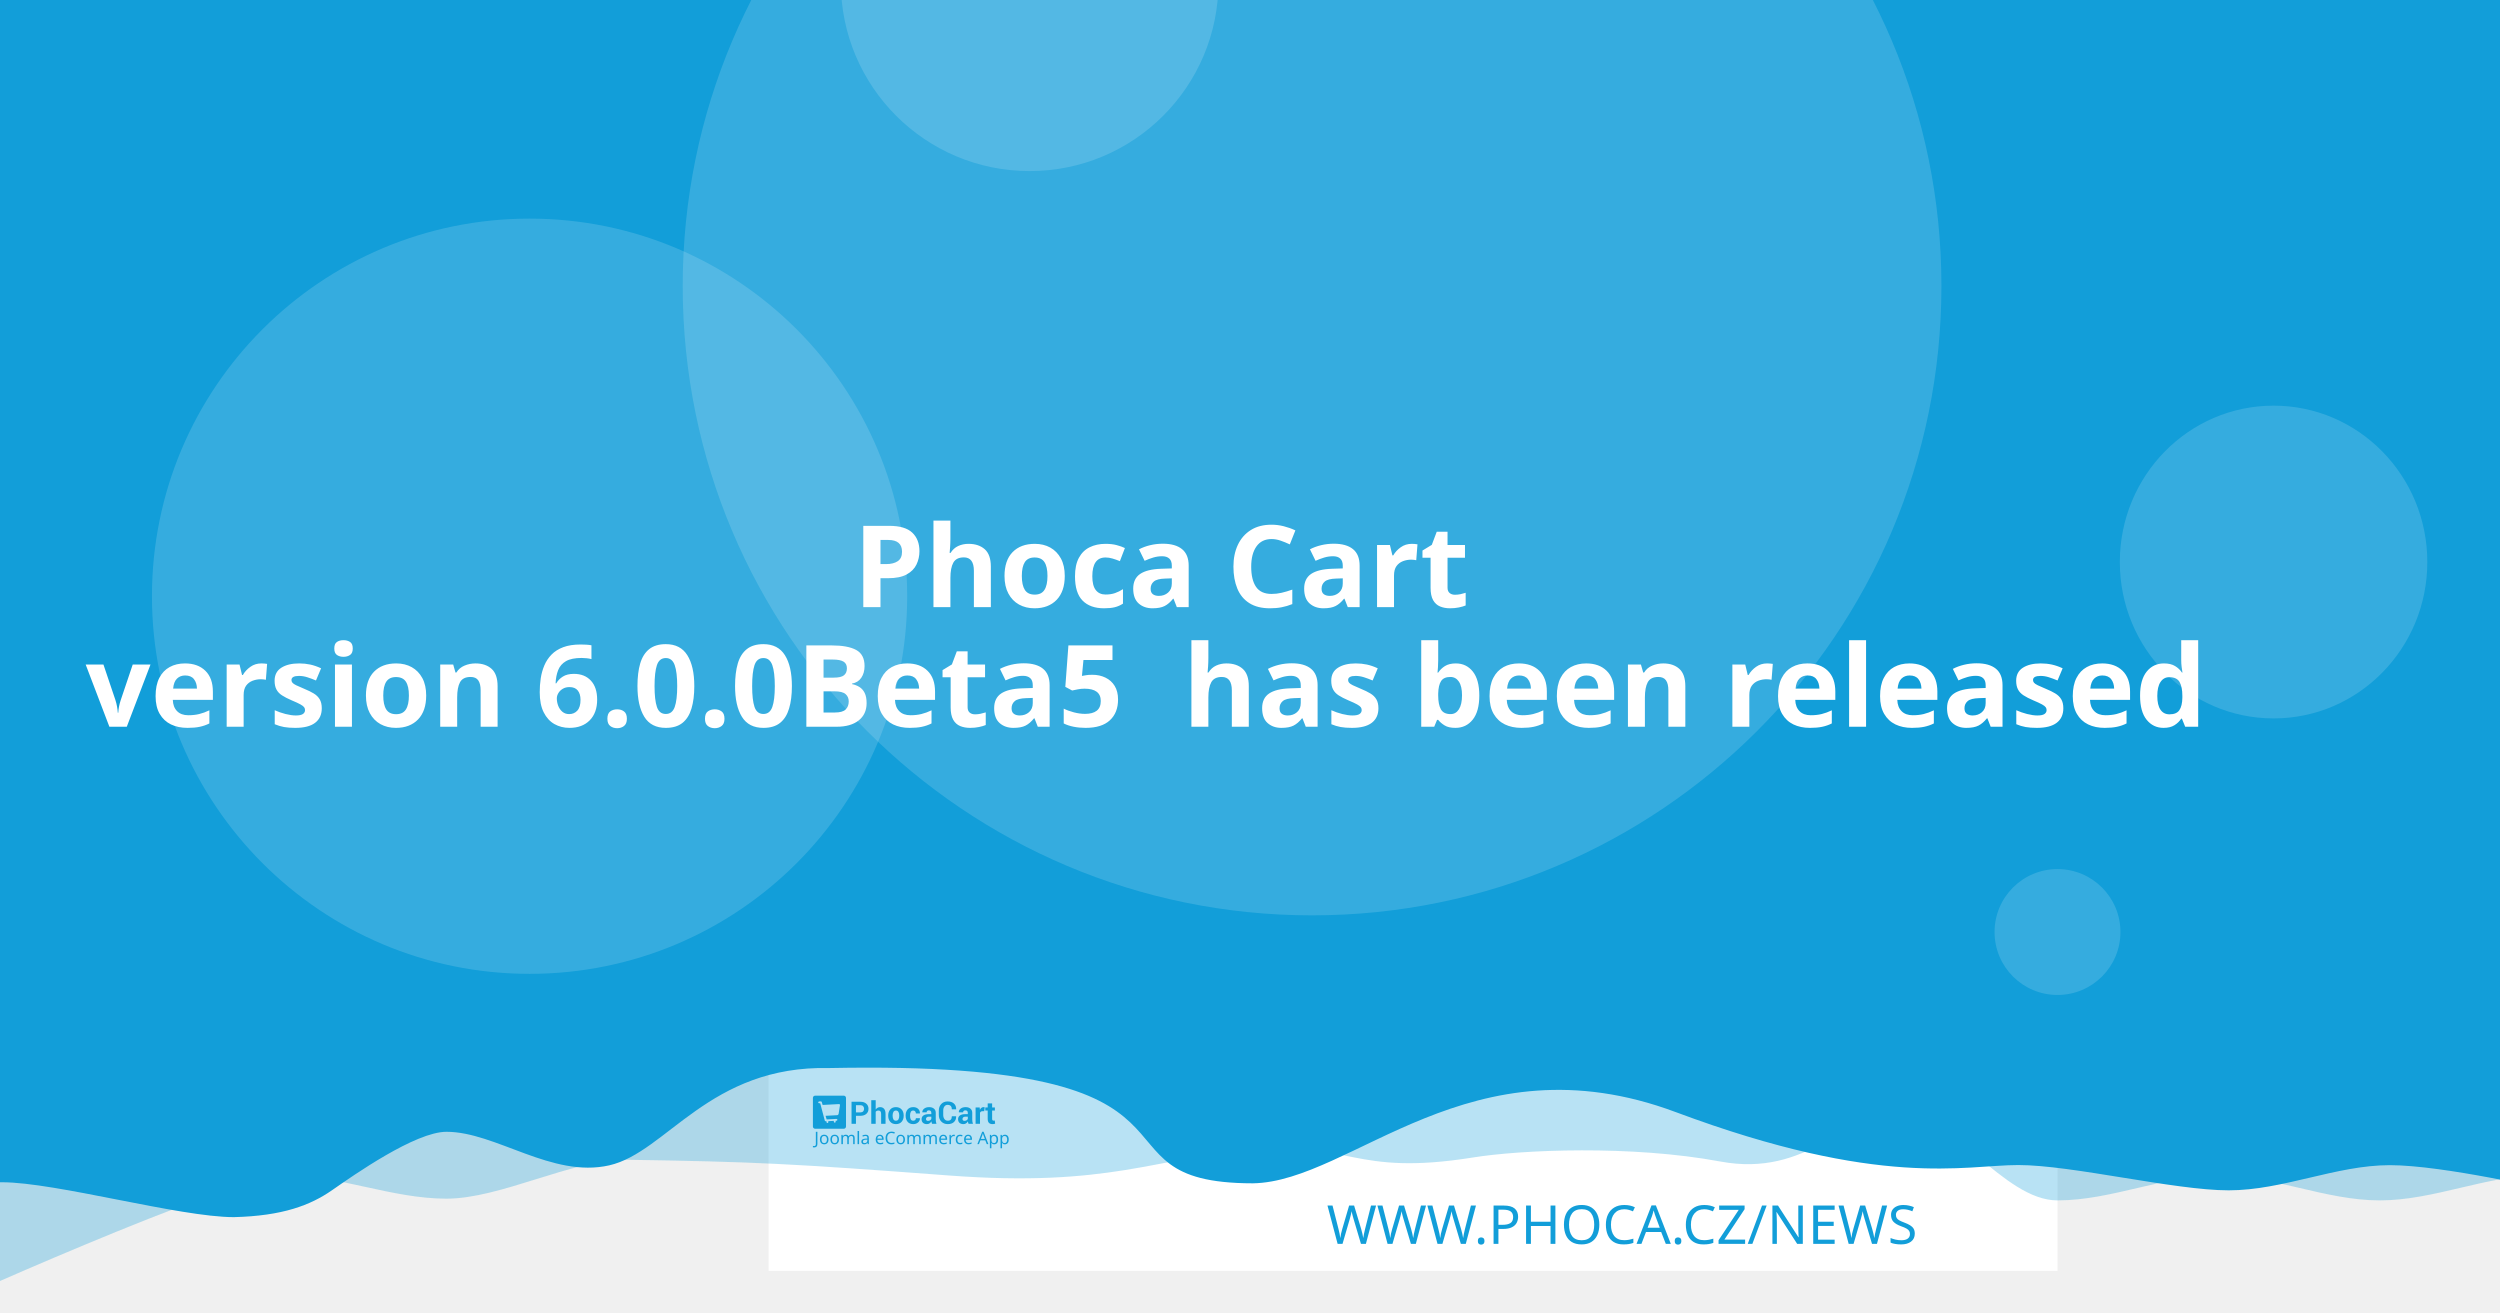
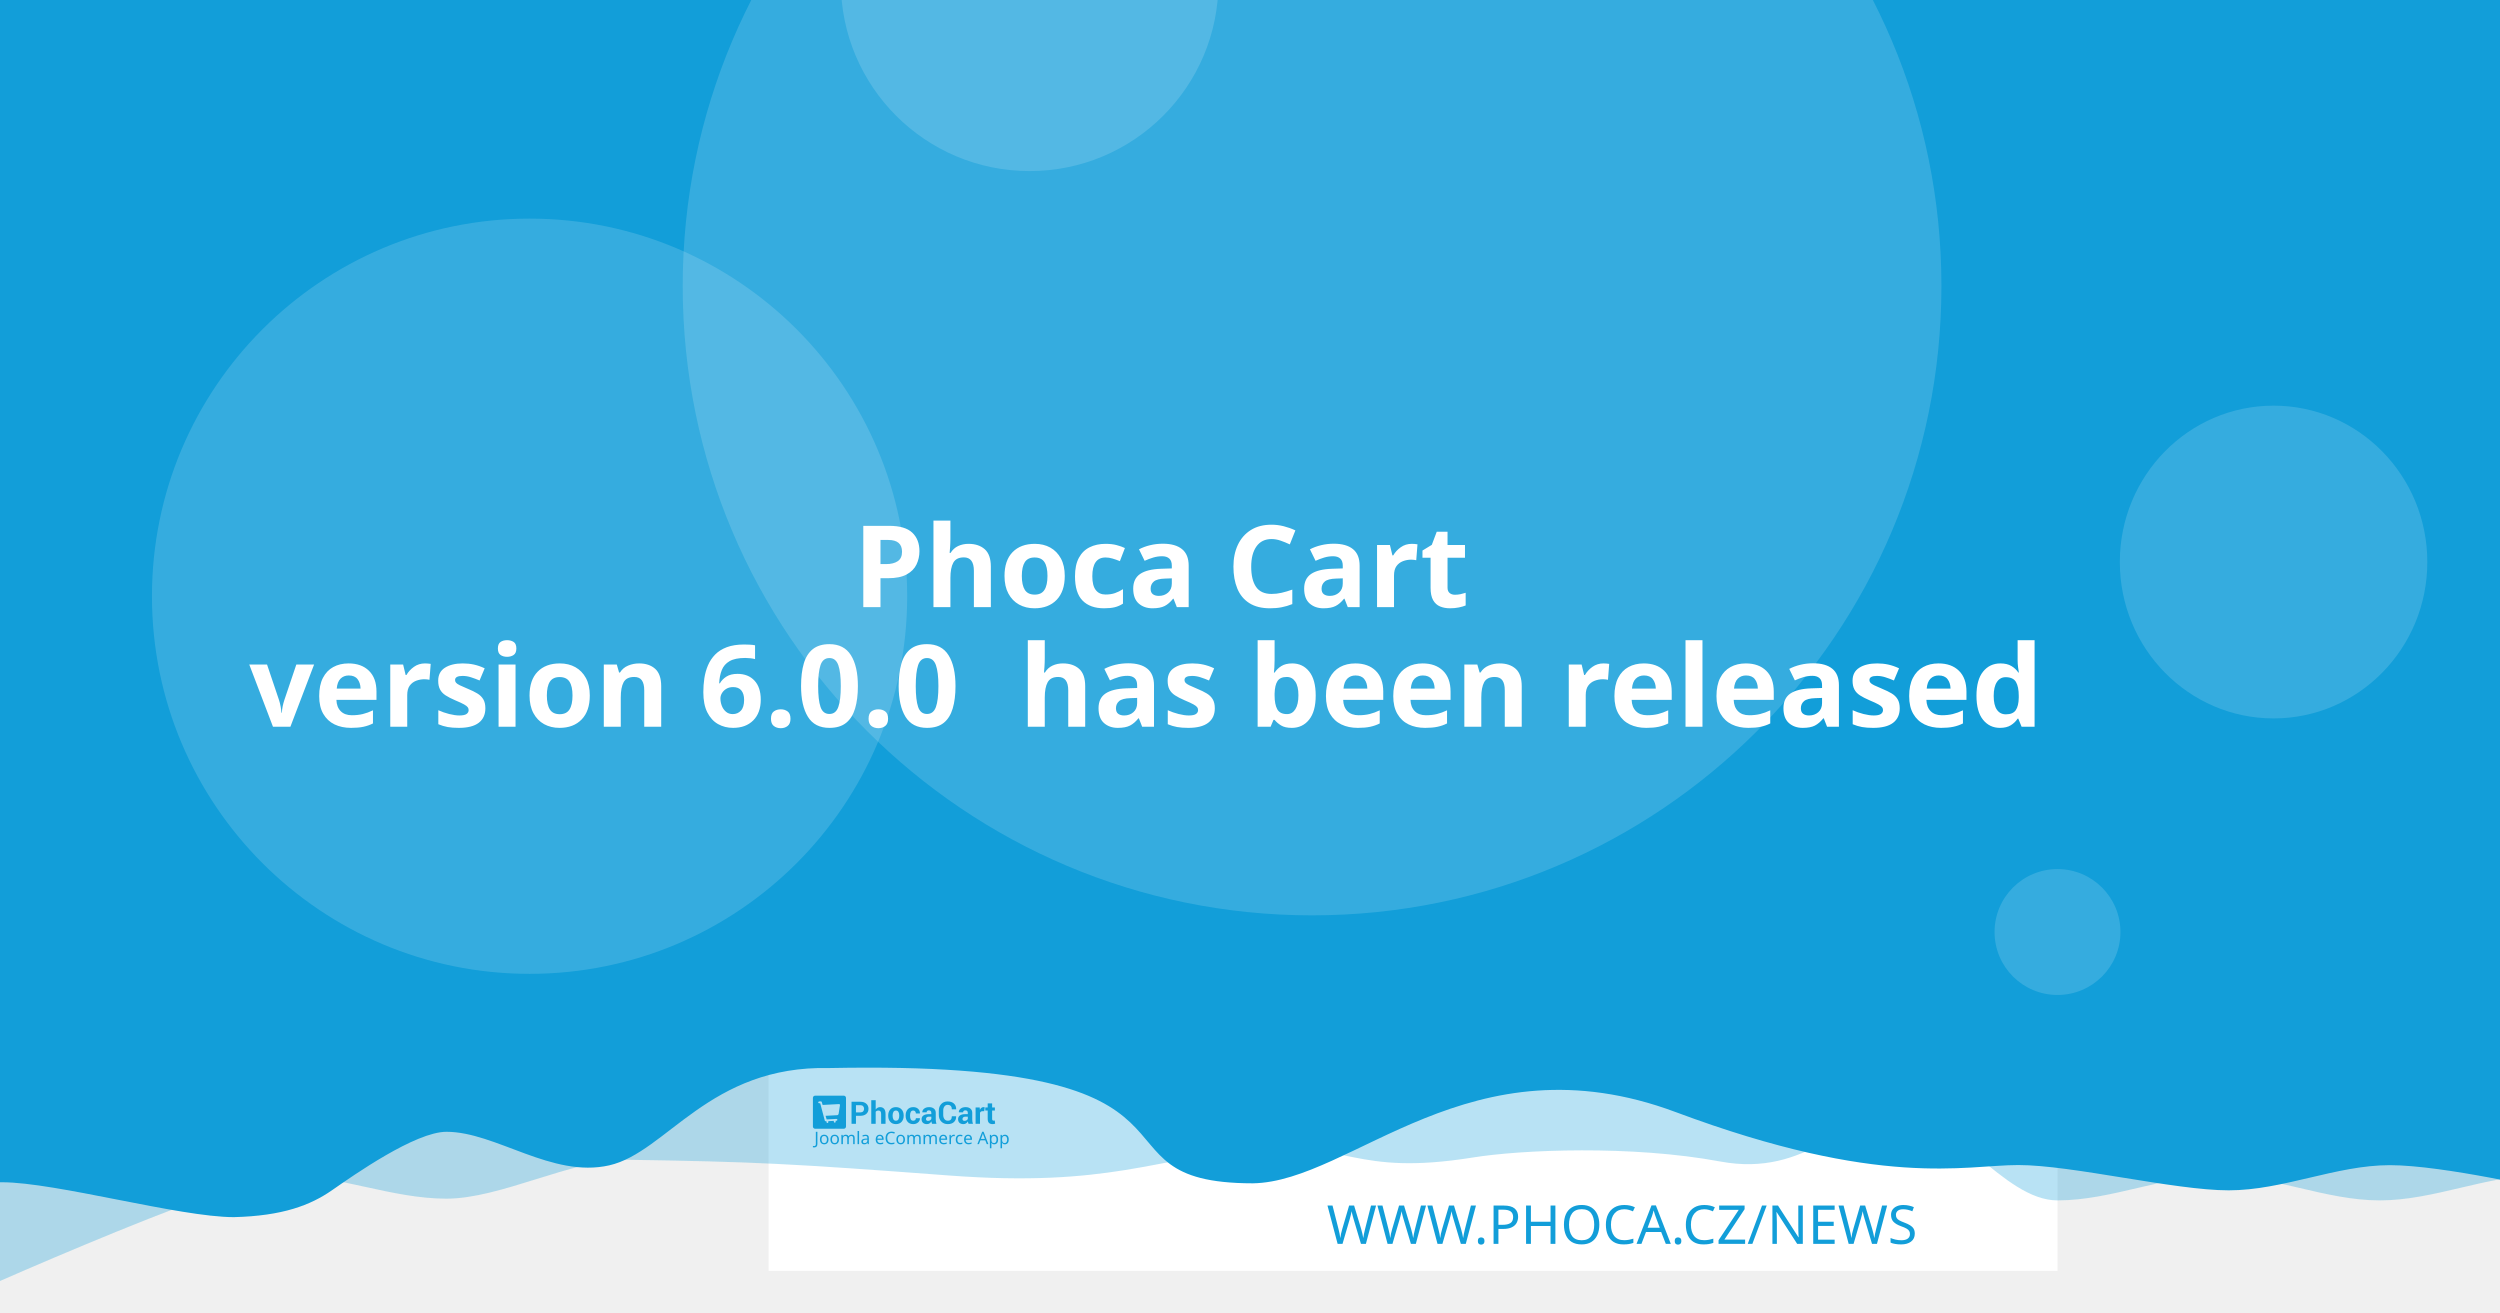
<svg xmlns="http://www.w3.org/2000/svg" width="1200" height="630" viewBox="0 0 1200 630" version="1.1" id="svg5">
  <defs id="defs2" />
  <g id="layer1">
    <path d="m 20.256,108.517 a 7.714,7.714 0 0 0 -7.714,7.714 v 97.981 a 7.714,7.714 0 0 0 7.714,7.714 h 97.976 a 7.714,7.714 0 0 0 7.714,-7.714 v -97.981 a 7.714,7.714 0 0 0 -7.714,-7.714 z m 19.435,19.56 c 0.714,-0.04 1.37,0.151 1.984,0.583 0.613,0.434 1.018,0.978 1.215,1.637 l 2.918,10.039 56.209,-2.948 c 1.002,-0.052 1.838,0.296 2.506,1.04 0.665,0.732 0.929,1.612 0.768,2.626 l -4.71,30.132 c -0.167,0.89 -0.688,1.809 -1.557,2.747 -0.869,0.95 -2.001,1.463 -3.38,1.537 l -39.707,2.079 3.671,12.389 33.562,-1.758 c 0.878,-0.049 1.633,0.215 2.28,0.783 0.632,0.583 0.971,1.312 1.019,2.19 0.046,0.878 -0.215,1.633 -0.783,2.28 -0.583,0.635 -1.312,0.974 -2.19,1.019 l -3.139,0.166 0.166,3.134 c 0.046,0.881 -0.215,1.638 -0.798,2.27 -0.571,0.647 -1.294,0.99 -2.174,1.034 -0.878,0.046 -1.635,-0.215 -2.27,-0.798 -0.647,-0.571 -0.984,-1.297 -1.03,-2.174 l -0.166,-3.134 -18.817,0.979 0.161,3.139 c 0.046,0.881 -0.212,1.638 -0.783,2.27 -0.583,0.647 -1.312,0.988 -2.19,1.034 -0.878,0.049 -1.633,-0.215 -2.28,-0.798 -0.635,-0.571 -0.974,-1.297 -1.019,-2.174 l -0.166,-3.139 -1.943,0.101 c -0.753,0.039 -1.441,-0.135 -2.079,-0.517 -0.623,-0.383 -1.068,-0.764 -1.341,-1.125 l -0.347,-0.613 -15.769,-59.624 -3.39,0.176 c -0.841,0.046 -1.586,-0.219 -2.245,-0.798 -0.659,-0.571 -1.009,-1.292 -1.055,-2.169 -0.046,-0.881 0.225,-1.635 0.824,-2.27 0.595,-0.647 1.308,-0.989 2.149,-1.034 z" style="fill:#ffffff;stroke-width:1.208;paint-order:stroke fill markers" id="path400" />
    <rect style="opacity:1;fill:#ffffff;stroke-width:6.042;stroke-linejoin:round;paint-order:stroke fill markers" id="rect723" width="618.676" height="618.676" x="368.924" y="-8.647" />
    <path id="rect4460" style="opacity:0.3;fill:#129ed9;fill-opacity:1;stroke-width:6.042;stroke-linejoin:round;paint-order:stroke fill markers" d="M 59.586,-3.814 H 1296.938 v 580.009 c 0,0 -51.556,-12.084 -77.334,-12.084 -25.778,0 -51.244,12.084 -77.335,12.084 -26.091,0 -51.556,-12.084 -77.334,-12.084 -25.778,0 -51.244,12.084 -77.335,12.084 -26.091,0 -50.615,-41.931 -76.393,-41.931 -25.778,0 -43.072,31.169 -85.504,23.256 -42.433,-7.913 -95.293,-5.729 -119.04,-1.869 -57.142,9.103 -59.508,-8.125 -105.573,-4.001 -46.065,4.124 -68.78,18.359 -145.373,12.602 -76.593,-5.757 -93.029,-6.595 -155.544,-7.578 -25.778,0 -59.826,18.693 -85.917,18.693 -26.091,0 -51.556,-11.254 -77.334,-11.254 -25.778,0 -172.338,66.428 -172.338,66.428 z" />
    <path id="rect4460-5" style="fill:#129ed9;fill-opacity:1;stroke-width:6.042;stroke-linejoin:round;paint-order:stroke fill markers" d="M -12.915,-8.647 H 1224.437 v 580.009 c 0,0 -51.556,-12.084 -77.334,-12.084 -25.778,0 -51.243,12.084 -77.334,12.084 -26.091,0 -75.228,-12.142 -101.006,-12.142 -25.778,0 -65.794,11.416 -164.408,-25.412 -98.613,-36.828 -155.373,33.433 -202.968,34.185 -85.545,-0.05 -3.558,-59.324 -203.248,-55.331 -57.687,-1.357 -78.127,40.433 -105.693,46.704 -27.566,6.271 -54.486,-16.105 -78.151,-16.105 -14.933,0 -44.462,20.77 -54.88,28.017 -10.418,7.247 -23.732,12.357 -47.124,12.95 -26.091,0 -85.565,-16.747 -111.343,-16.747 -25.778,0 -13.863,3.88 -13.863,3.88 z" />
    <circle style="opacity:0.15;fill:#ffffff;fill-opacity:1;stroke-width:6.042;stroke-linejoin:round;paint-order:stroke fill markers" id="path8376" cx="629.794" cy="137.279" r="302.088" />
    <text xml:space="preserve" style="font-style:normal;font-weight:normal;font-size:25.778px;line-height:1.25;font-family:sans-serif;fill:#129ed9;fill-opacity:1;stroke:none;stroke-width:1.208" x="953.817" y="597.071" id="text2910-3-7">
      <tspan id="tspan2908-6-5" x="953.817" y="597.071" style="font-style:normal;font-variant:normal;font-weight:300;font-stretch:normal;font-size:25.778px;font-family:Montserrat;-inkscape-font-specification:'Montserrat Light';text-align:end;text-anchor:end;fill:#129ed9;fill-opacity:1;stroke-width:1.208">WWW.PHOCA.CZ/NEWS</tspan>
    </text>
    <text xml:space="preserve" style="font-style:normal;font-variant:normal;font-weight:600;font-stretch:normal;font-size:54.666px;line-height:1.05;font-family:Rubik;-inkscape-font-specification:'Rubik Semi-Bold';fill:#ffffff;fill-opacity:1;stroke:none;stroke-width:1.577" x="600" y="234.034" id="text11252">
      <tspan x="600" y="234.034" id="tspan403" style="text-align:center;text-anchor:middle;stroke-width:1.577" />
      <tspan x="600" y="291.433" style="font-size:54.666px;text-align:center;text-anchor:middle;stroke-width:1.577" id="tspan444"> Phoca Cart</tspan>
-       <tspan x="600" y="348.833" id="tspan2906" style="font-size:54.666px;text-align:center;text-anchor:middle;stroke-width:1.577">version 6.0.0Beta5
+       <tspan x="600" y="348.833" id="tspan2906" style="font-size:54.666px;text-align:center;text-anchor:middle;stroke-width:1.577">version 6.0.0
 has been released</tspan>
      <tspan x="600" y="406.232" id="tspan1994" style="font-size:54.666px;stroke-width:1.577" />
    </text>
    <circle style="opacity:0.15;fill:#ffffff;fill-opacity:1;stroke-width:6.042;stroke-linejoin:round;paint-order:stroke fill markers" id="path8376-9" cx="254.196" cy="286.191" r="181.253" />
    <circle style="opacity:0.15;fill:#ffffff;fill-opacity:1;stroke-width:6.042;stroke-linejoin:round;paint-order:stroke fill markers" id="path8376-6" cx="494.235" cy="-8.506" r="90.626" />
    <ellipse style="opacity:0.15;fill:#ffffff;fill-opacity:1;stroke-width:7.442;stroke-linejoin:round;paint-order:stroke fill markers" id="path8376-6-2" cx="1091.315" cy="269.776" rx="73.793" ry="75.059" />
    <g id="g8950" transform="matrix(0.360172,0,0,0.360172,498.6223,396.4642)" style="fill:#129ed9;fill-opacity:1;stroke-width:3.355">
      <g id="g895" transform="translate(-301.0409,359.4151)" style="fill:#129ed9;fill-opacity:1;stroke-width:3.355">
        <g transform="matrix(1.3333,0,0,-1.3333,-75.59,850.15)" fill="#ffffff" image-rendering="optimizeQuality" id="g280" style="clip-rule:evenodd;fill:#129ed9;fill-opacity:1;stroke-width:8.934;shape-rendering:geometricPrecision">
          <path d="m 99.728,617.49 v -7.994 h -4.423 v 22.031 h 8.784 c 2.532,0 4.527,-0.646 5.979,-1.937 1.452,-1.291 2.181,-2.99 2.181,-5.097 0,-2.107 -0.729,-3.801 -2.181,-5.082 -1.452,-1.281 -3.446,-1.921 -5.979,-1.921 z m 0,3.408 h 4.361 c 1.23,0 2.165,0.336 2.801,1.002 0.635,0.671 0.951,1.523 0.951,2.561 0,1.059 -0.315,1.932 -0.946,2.623 -0.63,0.687 -1.566,1.033 -2.806,1.033 H 99.728 Z" id="path262" style="fill:#129ed9;fill-opacity:1;stroke-width:3.355" />
          <path d="m 119.45,623.79 c 0.517,0.749 1.147,1.327 1.891,1.746 0.749,0.418 1.576,0.63 2.485,0.63 1.705,0 3.043,-0.568 4.02,-1.704 0.971,-1.131 1.457,-2.887 1.457,-5.252 v -9.714 h -4.418 v 9.76 c 0,1.276 -0.227,2.174 -0.677,2.706 -0.445,0.532 -1.116,0.795 -2.005,0.795 -0.605,0 -1.137,-0.108 -1.602,-0.325 -0.465,-0.217 -0.847,-0.522 -1.152,-0.919 v -12.017 h -4.418 v 23.611 h 4.418 z" id="path264" style="fill:#129ed9;fill-opacity:1;stroke-width:3.355" />
          <path d="m 131.96,617.83 c 0,2.438 0.682,4.436 2.046,5.996 1.359,1.554 3.25,2.334 5.663,2.334 2.418,0 4.315,-0.774 5.689,-2.329 1.375,-1.549 2.062,-3.553 2.062,-6.001 v -0.32 c 0,-2.458 -0.687,-4.462 -2.051,-6.011 -1.369,-1.544 -3.261,-2.319 -5.674,-2.319 -2.418,0 -4.315,0.775 -5.684,2.319 -1.364,1.549 -2.051,3.553 -2.051,6.011 z m 4.408,-0.31 c 0,-1.487 0.264,-2.68 0.785,-3.584 0.527,-0.899 1.375,-1.348 2.542,-1.348 1.142,0 1.979,0.454 2.506,1.358 0.532,0.904 0.796,2.097 0.796,3.574 v 0.315 c 0,1.446 -0.269,2.629 -0.801,3.542 -0.537,0.914 -1.38,1.374 -2.527,1.374 -1.142,0 -1.979,-0.46 -2.506,-1.379 -0.532,-0.919 -0.796,-2.102 -0.796,-3.537 z" id="path266" style="fill:#129ed9;fill-opacity:1;stroke-width:3.355" />
          <path d="m 157.01,612.59 c 0.79,0 1.421,0.227 1.891,0.682 0.475,0.454 0.713,1.064 0.713,1.828 h 4.015 l 0.041,-0.093 c 0.041,-1.653 -0.579,-3.037 -1.871,-4.152 -1.287,-1.116 -2.883,-1.673 -4.79,-1.673 -2.439,0 -4.325,0.769 -5.648,2.314 -1.318,1.544 -1.979,3.522 -1.979,5.944 v 0.449 c 0,2.412 0.656,4.395 1.974,5.944 1.317,1.554 3.198,2.329 5.638,2.329 2.02,0 3.648,-0.573 4.883,-1.725 1.235,-1.151 1.835,-2.664 1.793,-4.539 l -0.031,-0.088 h -4.026 c 0,0.842 -0.233,1.544 -0.698,2.107 -0.46,0.558 -1.101,0.837 -1.922,0.837 -1.168,0 -1.995,-0.454 -2.475,-1.358 -0.476,-0.904 -0.718,-2.071 -0.718,-3.496 v -0.454 c 0,-1.456 0.243,-2.628 0.718,-3.522 0.48,-0.888 1.312,-1.332 2.491,-1.332" id="path268" style="fill:#129ed9;fill-opacity:1;stroke-width:3.355" />
          <path d="m 175.8,609.49 c -0.165,0.372 -0.305,0.764 -0.419,1.183 -0.119,0.413 -0.202,0.837 -0.248,1.27 -0.455,-0.8 -1.054,-1.456 -1.798,-1.978 -0.739,-0.521 -1.628,-0.785 -2.656,-0.785 -1.715,0 -3.038,0.439 -3.963,1.322 -0.93,0.883 -1.395,2.086 -1.395,3.604 0,1.606 0.62,2.845 1.855,3.729 1.235,0.883 3.038,1.322 5.41,1.322 h 2.47 v 1.301 c 0,0.785 -0.207,1.394 -0.62,1.828 -0.413,0.434 -1.023,0.651 -1.834,0.651 -0.713,0 -1.266,-0.175 -1.653,-0.522 -0.393,-0.346 -0.584,-0.826 -0.584,-1.446 l -4.268,0.016 -0.016,0.093 c -0.072,1.379 0.527,2.572 1.798,3.579 1.271,1.002 2.946,1.503 5.013,1.503 1.958,0 3.545,-0.496 4.769,-1.492 1.22,-0.992 1.829,-2.406 1.829,-4.24 v -6.76 c 0,-0.769 0.062,-1.492 0.176,-2.164 0.119,-0.676 0.299,-1.348 0.553,-2.014 z m -4.046,2.943 c 0.78,0 1.468,0.191 2.077,0.574 0.605,0.382 1.013,0.826 1.225,1.332 v 2.308 h -2.47 c -0.935,0 -1.648,-0.232 -2.134,-0.702 -0.481,-0.47 -0.724,-1.033 -0.724,-1.699 0,-0.542 0.181,-0.981 0.542,-1.312 0.367,-0.336 0.858,-0.501 1.483,-0.501" id="path270" style="fill:#129ed9;fill-opacity:1;stroke-width:3.355" />
          <path d="m 199.84,617.01 0.031,-0.088 c 0.041,-2.37 -0.682,-4.25 -2.17,-5.645 -1.488,-1.394 -3.555,-2.091 -6.201,-2.091 -2.656,0 -4.811,0.852 -6.464,2.556 -1.653,1.704 -2.486,3.894 -2.486,6.579 v 4.369 c 0,2.67 0.812,4.86 2.424,6.574 1.617,1.715 3.715,2.572 6.299,2.572 2.723,0 4.852,-0.697 6.386,-2.097 1.535,-1.399 2.284,-3.305 2.243,-5.717 l -0.031,-0.088 h -4.299 c 0,1.451 -0.346,2.561 -1.044,3.336 -0.698,0.769 -1.783,1.157 -3.255,1.157 -1.323,0 -2.372,-0.537 -3.147,-1.606 -0.78,-1.074 -1.168,-2.438 -1.168,-4.1 v -4.39 c 0,-1.683 0.408,-3.057 1.225,-4.131 0.822,-1.069 1.922,-1.606 3.317,-1.606 1.38,0 2.403,0.372 3.064,1.11 0.661,0.744 0.992,1.844 0.992,3.305 z" id="path272" style="fill:#129ed9;fill-opacity:1;stroke-width:3.355" />
          <path d="m 212.27,609.49 c -0.165,0.372 -0.305,0.764 -0.419,1.183 -0.119,0.413 -0.202,0.837 -0.248,1.27 -0.455,-0.8 -1.054,-1.456 -1.798,-1.978 -0.739,-0.521 -1.628,-0.785 -2.656,-0.785 -1.716,0 -3.038,0.439 -3.963,1.322 -0.93,0.883 -1.395,2.086 -1.395,3.604 0,1.606 0.62,2.845 1.855,3.729 1.235,0.883 3.039,1.322 5.41,1.322 h 2.47 v 1.301 c 0,0.785 -0.207,1.394 -0.62,1.828 -0.413,0.434 -1.023,0.651 -1.834,0.651 -0.713,0 -1.266,-0.175 -1.654,-0.522 -0.393,-0.346 -0.584,-0.826 -0.584,-1.446 l -4.268,0.016 -0.016,0.093 c -0.072,1.379 0.527,2.572 1.798,3.579 1.271,1.002 2.945,1.503 5.013,1.503 1.958,0 3.545,-0.496 4.769,-1.492 1.22,-0.992 1.829,-2.406 1.829,-4.24 v -6.76 c 0,-0.769 0.062,-1.492 0.176,-2.164 0.119,-0.676 0.3,-1.348 0.553,-2.014 z m -4.046,2.943 c 0.78,0 1.468,0.191 2.077,0.574 0.605,0.382 1.013,0.826 1.224,1.332 v 2.308 h -2.47 c -0.935,0 -1.649,-0.232 -2.134,-0.702 -0.481,-0.47 -0.723,-1.033 -0.723,-1.699 0,-0.542 0.181,-0.981 0.542,-1.312 0.367,-0.336 0.858,-0.501 1.483,-0.501" id="path274" style="fill:#129ed9;fill-opacity:1;stroke-width:3.355" />
          <path d="m 227.92,622.06 -1.617,0.046 c -0.656,0 -1.199,-0.134 -1.623,-0.408 -0.423,-0.274 -0.744,-0.656 -0.966,-1.152 v -11.052 h -4.408 v 16.36 h 4.103 l 0.196,-2.422 c 0.382,0.857 0.883,1.528 1.494,2.009 0.61,0.48 1.312,0.723 2.108,0.723 0.223,0 0.429,-0.015 0.615,-0.052 0.186,-0.036 0.377,-0.077 0.568,-0.129 z" id="path276" style="fill:#129ed9;fill-opacity:1;stroke-width:3.355" />
          <path d="m 235.83,629.86 v -4.007 h 2.754 v -3.099 H 235.83 v -8.33 c 0,-0.635 0.129,-1.09 0.393,-1.363 0.263,-0.274 0.615,-0.408 1.059,-0.408 0.232,0 0.434,0.01 0.599,0.036 0.166,0.026 0.362,0.072 0.579,0.129 l 0.383,-3.181 c -0.445,-0.155 -0.878,-0.268 -1.302,-0.341 -0.424,-0.078 -0.884,-0.114 -1.38,-0.114 -1.524,0 -2.697,0.418 -3.519,1.255 -0.822,0.837 -1.235,2.159 -1.235,3.977 v 8.34 h -2.392 v 3.099 h 2.392 v 4.007 z" id="path278" style="fill:#129ed9;fill-opacity:1;stroke-width:3.355" />
        </g>
        <g fill="#ffffff" fill-rule="evenodd" image-rendering="optimizeQuality" stroke-width="1.934" aria-label="Joomla eCommerce App" id="g318" style="clip-rule:evenodd;fill:#129ed9;fill-opacity:1;shape-rendering:geometricPrecision">
          <path d="M 1.704,69 Q 1.151,69 0.736,68.908 0.321,68.839 -0.002,68.7 v -1.752 q 0.369,0.092 0.784,0.161 0.415,0.069 0.876,0.069 0.576,0 1.083,-0.231 0.53,-0.231 0.853,-0.807 0.323,-0.576 0.323,-1.614 v -16.368 h 2.075 v 16.206 q 0,2.374 -1.176,3.504 -1.176,1.13 -3.112,1.13 z" id="path282" style="fill:#129ed9;fill-opacity:1;stroke-width:1.934" />
          <path d="m 20.792,58.419 q 0,3.066 -1.568,4.749 -1.545,1.683 -4.196,1.683 -1.637,0 -2.928,-0.738 -1.268,-0.761 -2.006,-2.19 -0.738,-1.452 -0.738,-3.504 0,-3.066 1.545,-4.726 1.545,-1.66 4.196,-1.66 1.683,0 2.951,0.761 1.291,0.738 2.006,2.167 0.738,1.406 0.738,3.458 z m -9.336,0 q 0,2.19 0.853,3.481 0.876,1.268 2.766,1.268 1.867,0 2.743,-1.268 0.876,-1.291 0.876,-3.481 0,-2.19 -0.876,-3.435 -0.876,-1.245 -2.766,-1.245 -1.89,0 -2.743,1.245 -0.853,1.245 -0.853,3.435 z" id="path284" style="fill:#129ed9;fill-opacity:1;stroke-width:1.934" />
          <path d="m 34.739,58.419 q 0,3.066 -1.568,4.749 -1.545,1.683 -4.196,1.683 -1.637,0 -2.928,-0.738 -1.268,-0.761 -2.006,-2.19 -0.738,-1.452 -0.738,-3.504 0,-3.066 1.545,-4.726 1.545,-1.66 4.196,-1.66 1.683,0 2.951,0.761 1.291,0.738 2.006,2.167 0.738,1.406 0.738,3.458 z m -9.336,0 q 0,2.19 0.853,3.481 0.876,1.268 2.766,1.268 1.867,0 2.743,-1.268 0.876,-1.291 0.876,-3.481 0,-2.19 -0.876,-3.435 -0.876,-1.245 -2.766,-1.245 -1.89,0 -2.743,1.245 -0.853,1.245 -0.853,3.435 z" id="path286" style="fill:#129ed9;fill-opacity:1;stroke-width:1.934" />
          <path d="m 51.499,52.033 q 2.098,0 3.135,1.083 1.037,1.06 1.037,3.458 V 64.62 H 53.666 v -7.953 q 0,-2.928 -2.513,-2.928 -1.798,0 -2.582,1.037 -0.761,1.037 -0.761,3.02 V 64.62 h -2.006 v -7.953 q 0,-2.928 -2.536,-2.928 -1.867,0 -2.582,1.153 -0.715,1.153 -0.715,3.32 v 6.409 h -2.029 v -12.356 h 1.637 l 0.3,1.683 h 0.115 q 0.576,-0.968 1.545,-1.429 0.991,-0.484 2.098,-0.484 2.905,0 3.781,2.075 h 0.115 q 0.622,-1.06 1.683,-1.568 1.083,-0.507 2.282,-0.507 z" id="path288" style="fill:#129ed9;fill-opacity:1;stroke-width:1.934" />
          <path d="M 61.527,64.62 H 59.498 V 47.1 h 2.029 z" id="path290" style="fill:#129ed9;fill-opacity:1;stroke-width:1.934" />
          <path d="m 70.126,52.056 q 2.259,0 3.343,0.991 1.083,0.991 1.083,3.158 v 8.414 h -1.475 l -0.392,-1.752 h -0.092 q -0.807,1.014 -1.706,1.498 -0.876,0.484 -2.444,0.484 -1.683,0 -2.789,-0.876 -1.107,-0.899 -1.107,-2.789 0,-1.844 1.452,-2.836 1.452,-1.014 4.472,-1.107 l 2.098,-0.069 v -0.738 q 0,-1.545 -0.669,-2.144 -0.669,-0.599 -1.89,-0.599 -0.968,0 -1.844,0.3 -0.876,0.277 -1.637,0.645 l -0.622,-1.522 q 0.807,-0.438 1.913,-0.738 1.107,-0.323 2.305,-0.323 z m 0.599,6.593 q -2.305,0.092 -3.204,0.738 -0.876,0.645 -0.876,1.821 0,1.037 0.622,1.522 0.645,0.484 1.637,0.484 1.568,0 2.605,-0.853 1.037,-0.876 1.037,-2.674 v -1.107 z" id="path292" style="fill:#129ed9;fill-opacity:1;stroke-width:1.934" />
          <path d="m 89.144,52.033 q 1.591,0 2.72,0.692 1.153,0.692 1.752,1.96 0.622,1.245 0.622,2.928 v 1.222 h -8.46 q 0.046,2.098 1.06,3.204 1.037,1.083 2.882,1.083 1.176,0 2.075,-0.207 0.922,-0.231 1.89,-0.645 v 1.775 q -0.945,0.415 -1.867,0.599 -0.922,0.207 -2.19,0.207 -1.752,0 -3.112,-0.715 -1.337,-0.715 -2.098,-2.121 -0.738,-1.429 -0.738,-3.481 0,-2.029 0.669,-3.481 0.692,-1.452 1.913,-2.236 1.245,-0.784 2.882,-0.784 z m -0.023,1.66 q -1.452,0 -2.305,0.945 -0.83,0.922 -0.991,2.582 h 6.293 q -0.023,-1.568 -0.738,-2.536 -0.715,-0.991 -2.259,-0.991 z" id="path294" style="fill:#129ed9;fill-opacity:1;stroke-width:1.934" />
          <path d="m 104.71,49.751 q -2.651,0 -4.173,1.775 -1.522,1.775 -1.522,4.864 0,3.066 1.406,4.864 1.429,1.775 4.265,1.775 1.083,0 2.052,-0.184 0.968,-0.184 1.89,-0.461 v 1.798 q -0.922,0.346 -1.913,0.507 -0.968,0.161 -2.328,0.161 -2.513,0 -4.196,-1.037 -1.683,-1.037 -2.536,-2.951 -0.83,-1.913 -0.83,-4.495 0,-2.49 0.899,-4.38 0.922,-1.913 2.697,-2.974 1.775,-1.083 4.311,-1.083 2.605,0 4.541,0.968 l -0.83,1.752 q -0.761,-0.346 -1.706,-0.622 -0.922,-0.277 -2.029,-0.277 z" id="path296" style="fill:#129ed9;fill-opacity:1;stroke-width:1.934" />
          <path d="m 122.69,58.419 q 0,3.066 -1.568,4.749 -1.545,1.683 -4.196,1.683 -1.637,0 -2.928,-0.738 -1.268,-0.761 -2.006,-2.19 -0.738,-1.452 -0.738,-3.504 0,-3.066 1.545,-4.726 1.545,-1.66 4.196,-1.66 1.683,0 2.951,0.761 1.291,0.738 2.006,2.167 0.738,1.406 0.738,3.458 z m -9.336,0 q 0,2.19 0.853,3.481 0.876,1.268 2.766,1.268 1.867,0 2.743,-1.268 0.876,-1.291 0.876,-3.481 0,-2.19 -0.876,-3.435 -0.876,-1.245 -2.766,-1.245 -1.89,0 -2.743,1.245 -0.853,1.245 -0.853,3.435 z" id="path298" style="fill:#129ed9;fill-opacity:1;stroke-width:1.934" />
          <path d="m 139.45,52.033 q 2.098,0 3.135,1.083 1.037,1.06 1.037,3.458 V 64.62 h -2.006 v -7.953 q 0,-2.928 -2.513,-2.928 -1.798,0 -2.582,1.037 -0.761,1.037 -0.761,3.02 V 64.62 h -2.006 v -7.953 q 0,-2.928 -2.536,-2.928 -1.867,0 -2.582,1.153 -0.715,1.153 -0.715,3.32 v 6.409 h -2.029 v -12.356 h 1.637 l 0.3,1.683 h 0.115 q 0.576,-0.968 1.545,-1.429 0.991,-0.484 2.098,-0.484 2.905,0 3.781,2.075 h 0.115 q 0.622,-1.06 1.683,-1.568 1.083,-0.507 2.282,-0.507 z" id="path300" style="fill:#129ed9;fill-opacity:1;stroke-width:1.934" />
          <path d="m 161,52.033 q 2.098,0 3.135,1.083 1.037,1.06 1.037,3.458 V 64.62 h -2.006 v -7.953 q 0,-2.928 -2.513,-2.928 -1.798,0 -2.582,1.037 -0.761,1.037 -0.761,3.02 V 64.62 h -2.006 v -7.953 q 0,-2.928 -2.536,-2.928 -1.867,0 -2.582,1.153 -0.715,1.153 -0.715,3.32 v 6.409 h -2.029 v -12.356 h 1.637 l 0.3,1.683 h 0.115 q 0.576,-0.968 1.545,-1.429 0.991,-0.484 2.098,-0.484 2.905,0 3.781,2.075 h 0.115 q 0.622,-1.06 1.683,-1.568 1.083,-0.507 2.282,-0.507 z" id="path302" style="fill:#129ed9;fill-opacity:1;stroke-width:1.934" />
          <path d="m 173.77,52.033 q 1.591,0 2.72,0.692 1.153,0.692 1.752,1.96 0.622,1.245 0.622,2.928 v 1.222 h -8.46 q 0.046,2.098 1.06,3.204 1.037,1.083 2.882,1.083 1.176,0 2.075,-0.207 0.922,-0.231 1.89,-0.645 v 1.775 q -0.945,0.415 -1.867,0.599 -0.922,0.207 -2.19,0.207 -1.752,0 -3.112,-0.715 -1.337,-0.715 -2.098,-2.121 -0.738,-1.429 -0.738,-3.481 0,-2.029 0.669,-3.481 0.692,-1.452 1.913,-2.236 1.245,-0.784 2.882,-0.784 z m -0.023,1.66 q -1.452,0 -2.305,0.945 -0.83,0.922 -0.991,2.582 h 6.293 q -0.023,-1.568 -0.738,-2.536 -0.715,-0.991 -2.259,-0.991 z" id="path304" style="fill:#129ed9;fill-opacity:1;stroke-width:1.934" />
          <path d="m 187.76,52.033 q 0.346,0 0.738,0.046 0.415,0.023 0.715,0.092 l -0.254,1.867 q -0.3,-0.069 -0.669,-0.115 -0.346,-0.046 -0.669,-0.046 -0.945,0 -1.775,0.53 -0.83,0.507 -1.337,1.452 -0.484,0.922 -0.484,2.167 v 6.593 h -2.029 v -12.356 h 1.66 l 0.231,2.259 h 0.092 q 0.599,-1.014 1.545,-1.752 0.945,-0.738 2.236,-0.738 z" id="path306" style="fill:#129ed9;fill-opacity:1;stroke-width:1.934" />
          <path d="m 196.02,64.851 q -1.637,0 -2.928,-0.669 -1.268,-0.669 -2.006,-2.075 -0.715,-1.406 -0.715,-3.596 0,-2.282 0.761,-3.712 0.761,-1.429 2.052,-2.098 1.314,-0.669 2.974,-0.669 0.945,0 1.821,0.207 0.876,0.184 1.429,0.461 l -0.622,1.683 q -0.553,-0.207 -1.291,-0.392 -0.738,-0.184 -1.383,-0.184 -3.642,0 -3.642,4.68 0,2.236 0.876,3.435 0.899,1.176 2.651,1.176 1.014,0 1.775,-0.207 0.784,-0.207 1.429,-0.507 v 1.798 q -0.622,0.323 -1.383,0.484 -0.738,0.184 -1.798,0.184 z" id="path308" style="fill:#129ed9;fill-opacity:1;stroke-width:1.934" />
          <path d="m 206.9,52.033 q 1.591,0 2.72,0.692 1.153,0.692 1.752,1.96 0.622,1.245 0.622,2.928 v 1.222 h -8.46 q 0.046,2.098 1.06,3.204 1.037,1.083 2.882,1.083 1.176,0 2.075,-0.207 0.922,-0.231 1.89,-0.645 v 1.775 q -0.945,0.415 -1.867,0.599 -0.922,0.207 -2.19,0.207 -1.752,0 -3.112,-0.715 -1.337,-0.715 -2.098,-2.121 -0.738,-1.429 -0.738,-3.481 0,-2.029 0.669,-3.481 0.692,-1.452 1.913,-2.236 1.245,-0.784 2.882,-0.784 z m -0.023,1.66 q -1.452,0 -2.305,0.945 -0.83,0.922 -0.991,2.582 h 6.293 q -0.023,-1.568 -0.738,-2.536 -0.715,-0.991 -2.259,-0.991 z" id="path310" style="fill:#129ed9;fill-opacity:1;stroke-width:1.934" />
          <path d="m 231.73,64.62 -1.983,-5.095 h -6.524 l -1.96,5.095 h -2.098 l 6.432,-16.529 h 1.867 l 6.409,16.529 z m -4.449,-11.918 q -0.069,-0.184 -0.231,-0.669 -0.161,-0.484 -0.323,-0.991 -0.138,-0.53 -0.231,-0.807 -0.161,0.715 -0.369,1.406 -0.207,0.669 -0.346,1.06 l -1.867,4.979 h 5.21 z" id="path312" style="fill:#129ed9;fill-opacity:1;stroke-width:1.934" />
          <path d="m 241.73,52.033 q 2.282,0 3.665,1.591 1.406,1.591 1.406,4.795 0,3.158 -1.406,4.795 -1.383,1.637 -3.688,1.637 -1.429,0 -2.374,-0.53 -0.922,-0.553 -1.452,-1.268 h -0.138 q 0.046,0.392 0.092,0.991 0.046,0.599 0.046,1.037 v 5.072 h -2.029 v -17.889 h 1.66 l 0.277,1.683 h 0.092 q 0.553,-0.807 1.452,-1.36 0.899,-0.553 2.397,-0.553 z m -0.369,1.706 q -1.89,0 -2.674,1.06 -0.761,1.06 -0.807,3.227 v 0.392 q 0,2.282 0.738,3.527 0.761,1.222 2.789,1.222 1.13,0 1.844,-0.622 0.738,-0.622 1.083,-1.683 0.369,-1.083 0.369,-2.467 0,-2.121 -0.83,-3.389 -0.807,-1.268 -2.513,-1.268 z" id="path314" style="fill:#129ed9;fill-opacity:1;stroke-width:1.934" />
          <path d="m 255.91,52.033 q 2.282,0 3.665,1.591 1.406,1.591 1.406,4.795 0,3.158 -1.406,4.795 -1.383,1.637 -3.688,1.637 -1.429,0 -2.374,-0.53 -0.922,-0.553 -1.452,-1.268 h -0.138 q 0.046,0.392 0.092,0.991 0.046,0.599 0.046,1.037 v 5.072 h -2.029 v -17.889 h 1.66 l 0.277,1.683 h 0.092 q 0.553,-0.807 1.452,-1.36 0.899,-0.553 2.397,-0.553 z m -0.369,1.706 q -1.89,0 -2.674,1.06 -0.761,1.06 -0.807,3.227 v 0.392 q 0,2.282 0.738,3.527 0.761,1.222 2.789,1.222 1.13,0 1.844,-0.622 0.738,-0.622 1.083,-1.683 0.369,-1.083 0.369,-2.467 0,-2.121 -0.83,-3.389 -0.807,-1.268 -2.513,-1.268 z" id="path316" style="fill:#129ed9;fill-opacity:1;stroke-width:1.934" />
        </g>
        <path d="M 3,0 A 3,3 0 0 0 0,3 v 38.107 a 3,3 0 0 0 3,3 h 38.105 a 3,3 0 0 0 3,-3 V 3 a 3,3 0 0 0 -3,-3 z m 7.559,7.607 c 0.278,-0.015 0.533,0.059 0.771,0.227 0.239,0.169 0.396,0.38 0.473,0.637 l 1.135,3.904 21.861,-1.147 c 0.39,-0.02 0.715,0.115 0.975,0.404 0.259,0.285 0.361,0.627 0.299,1.022 l -1.832,11.719 c -0.065,0.346 -0.268,0.703 -0.605,1.068 -0.338,0.37 -0.778,0.569 -1.315,0.598 l -15.443,0.809 1.428,4.818 13.053,-0.684 c 0.341,-0.019 0.635,0.084 0.887,0.305 0.246,0.227 0.378,0.51 0.396,0.852 0.018,0.341 -0.084,0.635 -0.305,0.887 -0.227,0.247 -0.51,0.379 -0.852,0.396 l -1.221,0.064 0.064,1.219 c 0.018,0.343 -0.084,0.637 -0.311,0.883 -0.222,0.252 -0.503,0.385 -0.846,0.402 -0.341,0.018 -0.636,-0.084 -0.883,-0.311 -0.252,-0.222 -0.383,-0.504 -0.4,-0.846 l -0.064,-1.219 -7.318,0.381 0.062,1.221 c 0.018,0.343 -0.083,0.637 -0.305,0.883 -0.227,0.252 -0.51,0.384 -0.852,0.402 -0.341,0.019 -0.635,-0.084 -0.887,-0.311 -0.247,-0.222 -0.379,-0.504 -0.396,-0.846 l -0.064,-1.221 -0.756,0.039 c -0.293,0.015 -0.561,-0.052 -0.809,-0.201 -0.242,-0.149 -0.415,-0.297 -0.521,-0.438 l -0.135,-0.238 -6.133,-23.189 -1.318,0.068 C 8.066,10.184 7.776,10.082 7.52,9.856 7.263,9.634 7.127,9.354 7.11,9.012 7.092,8.67 7.197,8.377 7.43,8.13 7.661,7.878 7.939,7.745 8.266,7.727 Z" fill="#ffffff" style="fill:#129ed9;fill-opacity:1;stroke-width:8.934;paint-order:stroke fill markers" id="path334" />
      </g>
    </g>
    <circle style="opacity:0.15;fill:#ffffff;fill-opacity:1;stroke-width:6.042;stroke-linejoin:round;paint-order:stroke fill markers" id="path8376-6-2-1" cx="987.6" cy="447.37" r="30.209" />
  </g>
</svg>
